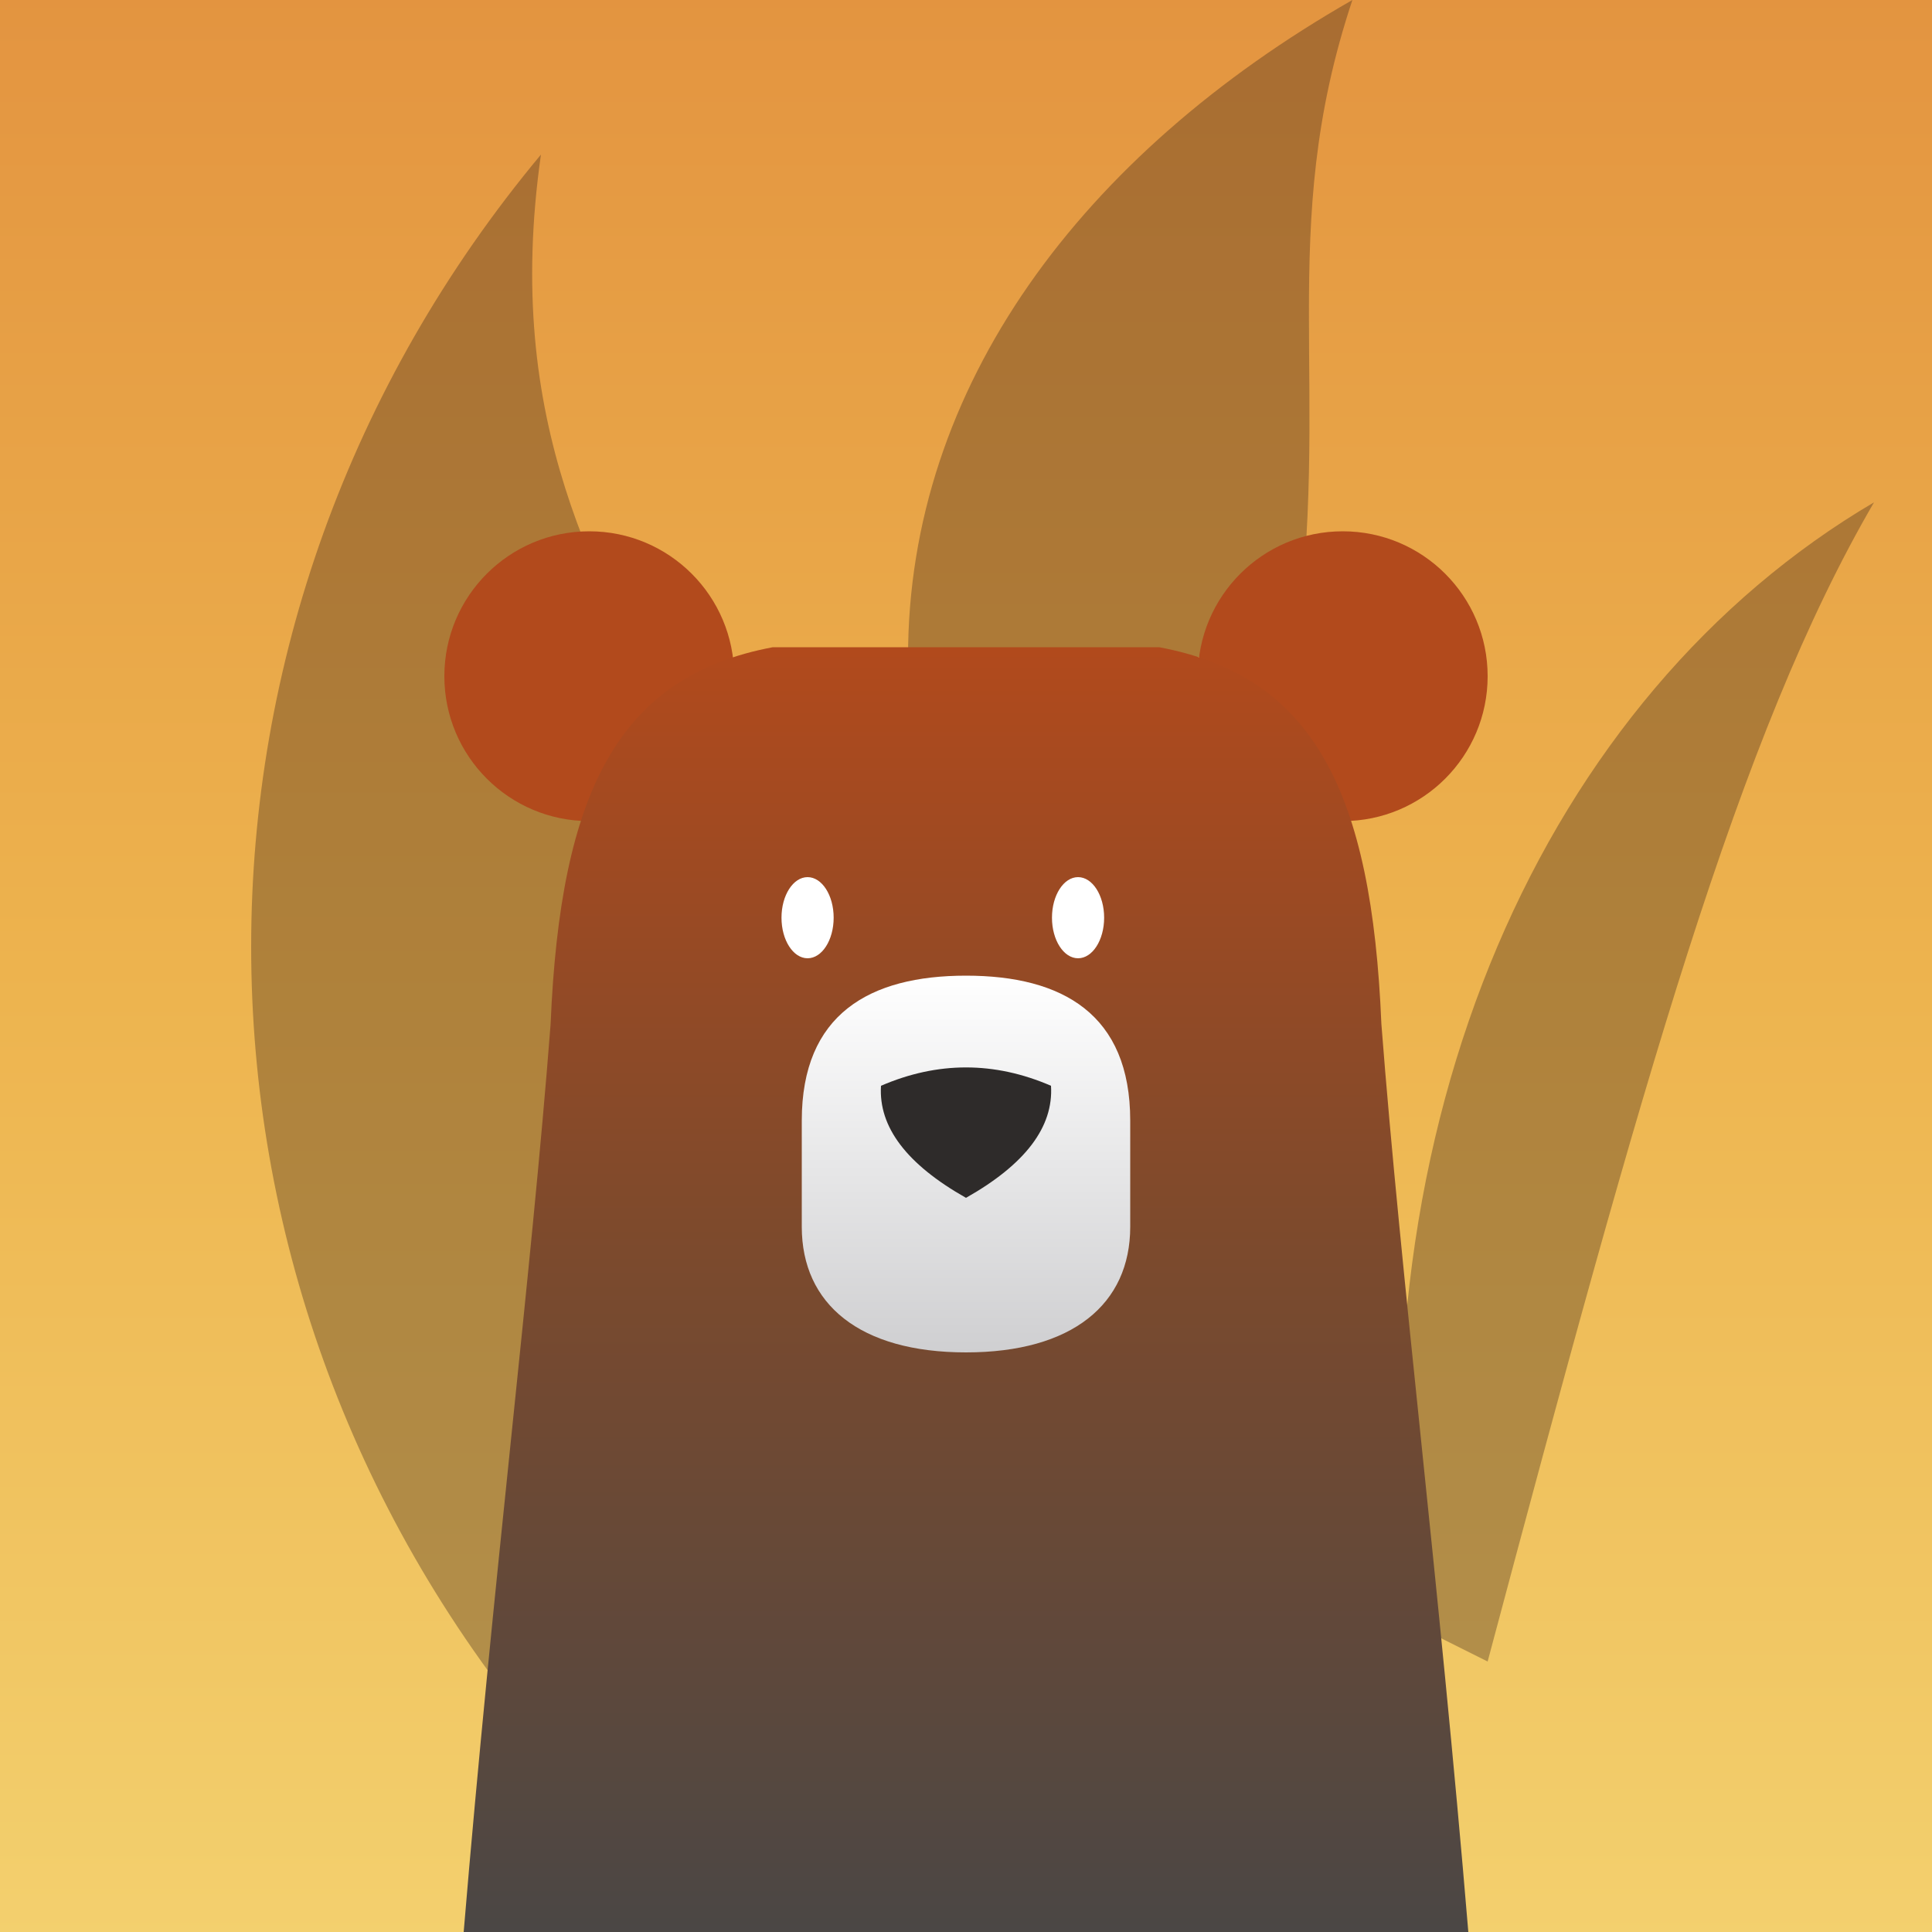
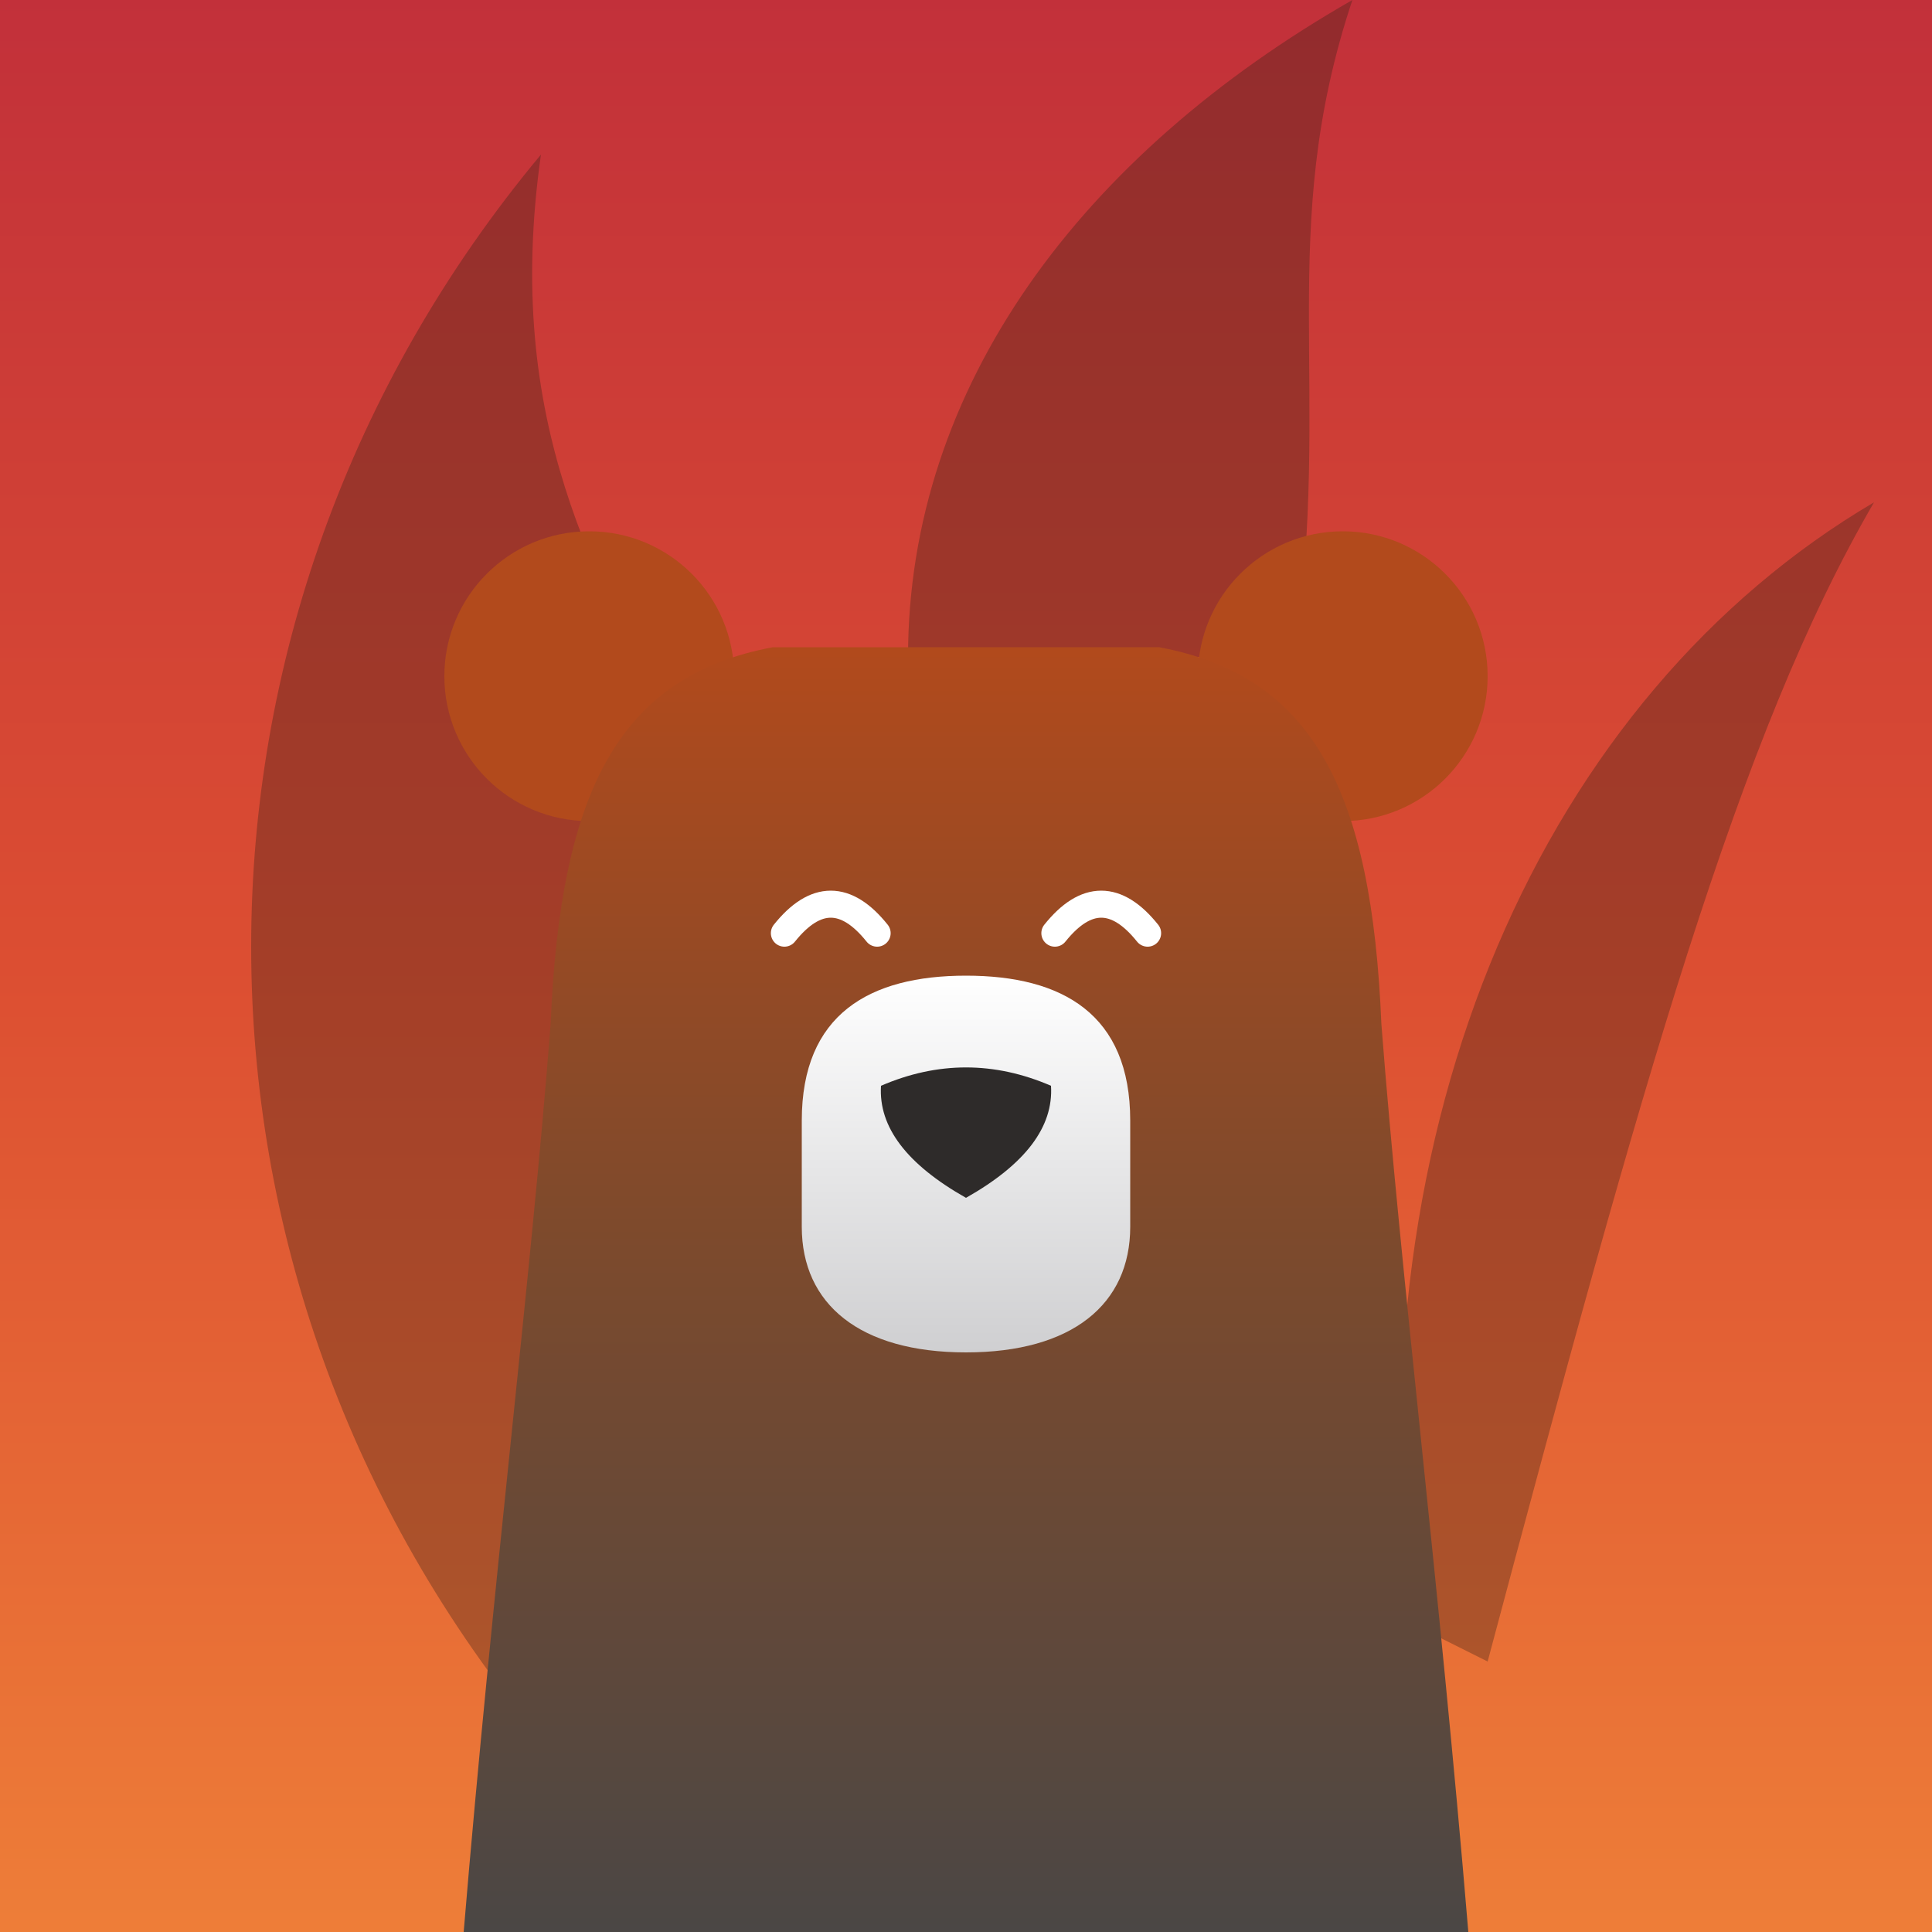
<svg xmlns="http://www.w3.org/2000/svg" width="512" height="512" viewBox="0 0 100 100">
  <defs>
-     <linearGradient id="av-mel-bg" x1="0" y1="0" x2="0" y2="1">
-       <stop offset="0" stop-color="#E39440" />
-       <stop offset=".5" stop-color="#EDB34E" />
-       <stop offset="1" stop-color="#F3D06E" />
+     <linearGradient id="av-brasa-bg" x1="0" y1="0" x2="0" y2="1">
+       <stop offset="0" stop-color="#C2303A" />
+       <stop offset=".5" stop-color="#DC4E32" />
+       <stop offset="1" stop-color="#EE7E38" />
    </linearGradient>
-     <clipPath id="av-mel-card">
+     <clipPath id="av-brasa-card">
      <rect width="100" height="100" />
    </clipPath>
  </defs>
-   <g clip-path="url(#av-mel-card)">
-     <rect width="100" height="100" fill="url(#av-mel-bg)" />
+   <g clip-path="url(#av-brasa-card)">
+     <rect width="100" height="100" fill="url(#av-brasa-bg)" />
    <defs>
-       <linearGradient id="av-mel-bear" x1="0" y1="0" x2="0" y2="1">
+       <linearGradient id="av-brasa-bear" x1="0" y1="0" x2="0" y2="1">
        <stop offset="0" stop-color="#B24A1C" />
        <stop offset=".45" stop-color="#7E4A2C" />
        <stop offset="1" stop-color="#4A4745" />
      </linearGradient>
-       <linearGradient id="av-mel-muz" x1="0" y1="0" x2="0" y2="1">
+       <linearGradient id="av-brasa-muz" x1="0" y1="0" x2="0" y2="1">
        <stop offset="0" stop-color="#FFFFFF" />
        <stop offset="1" stop-color="#CFCFD1" />
      </linearGradient>
    </defs>
    <g fill="#3A2217" fill-opacity=".34">
      <path d="M28 90 C8 66 8 32 28 8 C26 22 31 30 35 38 C32 50 30 70 29 90 Z" />
      <path d="M47 34 C47 20 56 8 70 0 C66 12 69 20 67 34 Z" />
      <path d="M73 84 C70 58 80 36 97 26 C90 38 85 56 77 86 Z" />
    </g>
    <circle cx="30.5" cy="35" r="7.5" fill="#B24A1C" />
    <circle cx="69.5" cy="35" r="7.5" fill="#B24A1C" />
-     <path d="M24 100 C25.5 82 27.5 66 28.5 53 C29 41 32 35 40 33.5 H60 C68 35 71 41 71.5 53 C72.5 66 74.5 82 76 100 Z" fill="url(#av-mel-bear)" />
-     <ellipse cx="41.8" cy="47.5" rx="1.35" ry="2.1" fill="#FFFFFF" />
-     <ellipse cx="55.8" cy="47.5" rx="1.35" ry="2.1" fill="#FFFFFF" />
-     <path d="M41.5 58 C41.5 52.5 45 50.5 50 50.5 C55 50.5 58.5 52.5 58.5 58 V63.5 C58.5 67.5 55.5 70 50 70 C44.5 70 41.5 67.5 41.5 63.5 Z" fill="url(#av-mel-muz)" />
+     <path d="M24 100 C25.5 82 27.5 66 28.5 53 C29 41 32 35 40 33.5 H60 C68 35 71 41 71.5 53 C72.5 66 74.5 82 76 100 Z" fill="url(#av-brasa-bear)" />
+     <path d="M40.6 48.3 Q43 45.3 45.4 48.3" fill="none" stroke="#FFFFFF" stroke-width="1.4" stroke-linecap="round" stroke-linejoin="round" />
+     <path d="M54.6 48.3 Q57 45.3 59.4 48.3" fill="none" stroke="#FFFFFF" stroke-width="1.4" stroke-linecap="round" stroke-linejoin="round" />
+     <path d="M41.5 58 C41.5 52.5 45 50.5 50 50.5 C55 50.5 58.5 52.5 58.5 58 V63.5 C58.5 67.5 55.5 70 50 70 C44.5 70 41.5 67.5 41.5 63.5 Z" fill="url(#av-brasa-muz)" />
    <path d="M45.6 56.2 Q50 54.3 54.4 56.2 Q54.6 59.4 50 62 Q45.4 59.4 45.6 56.2 Z" fill="#2E2B2A" />
  </g>
</svg>
